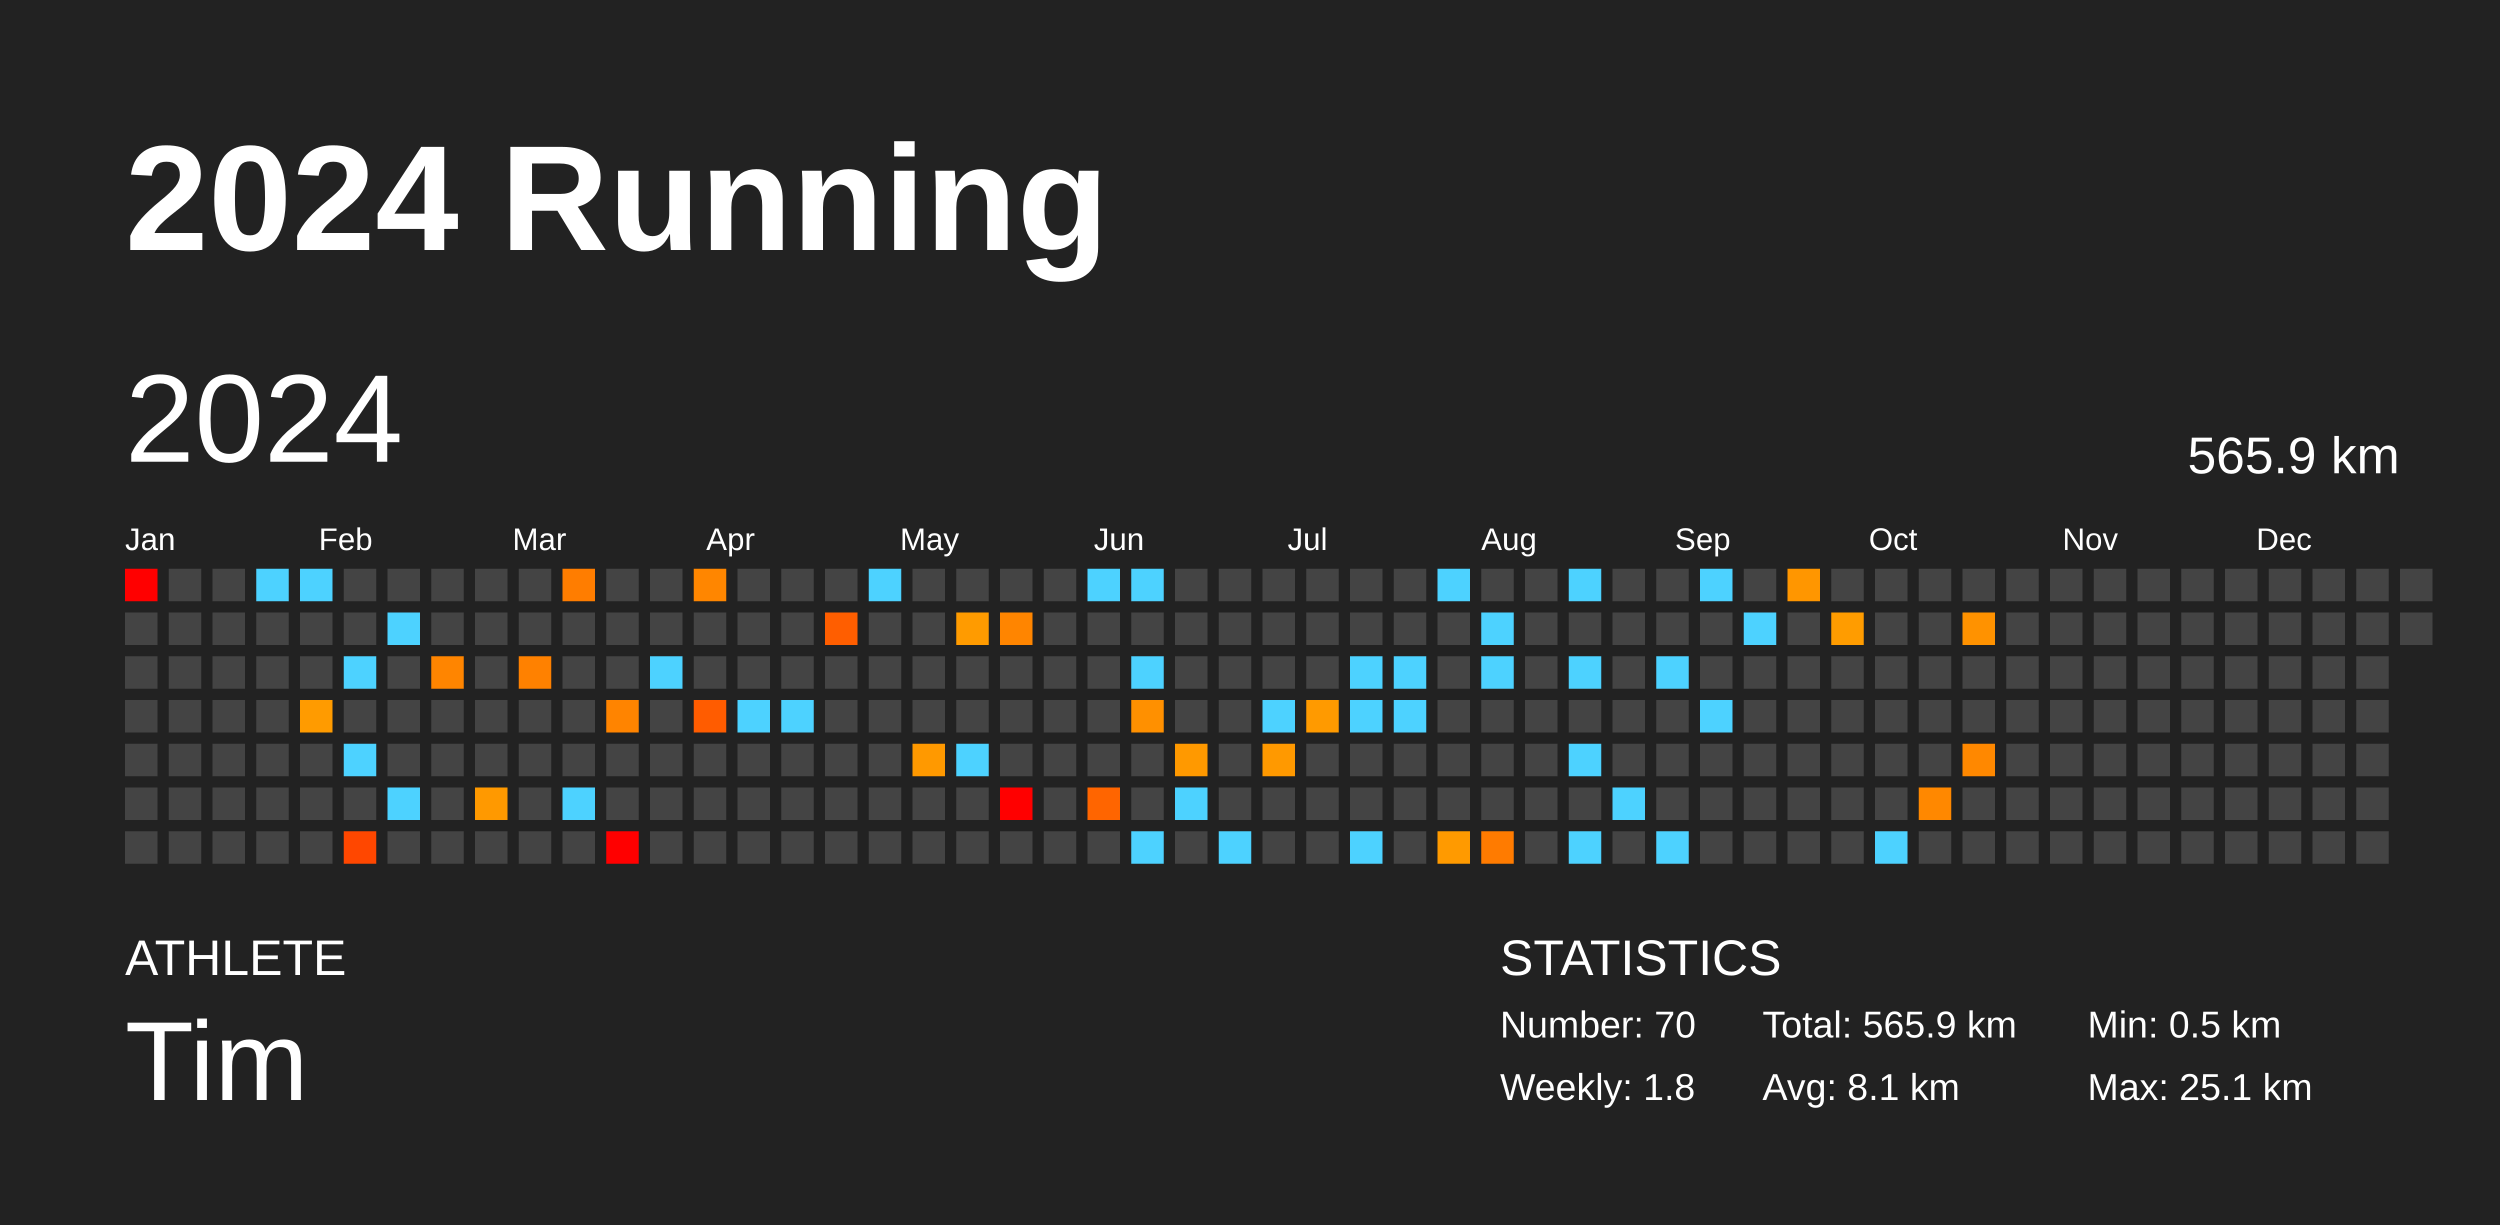
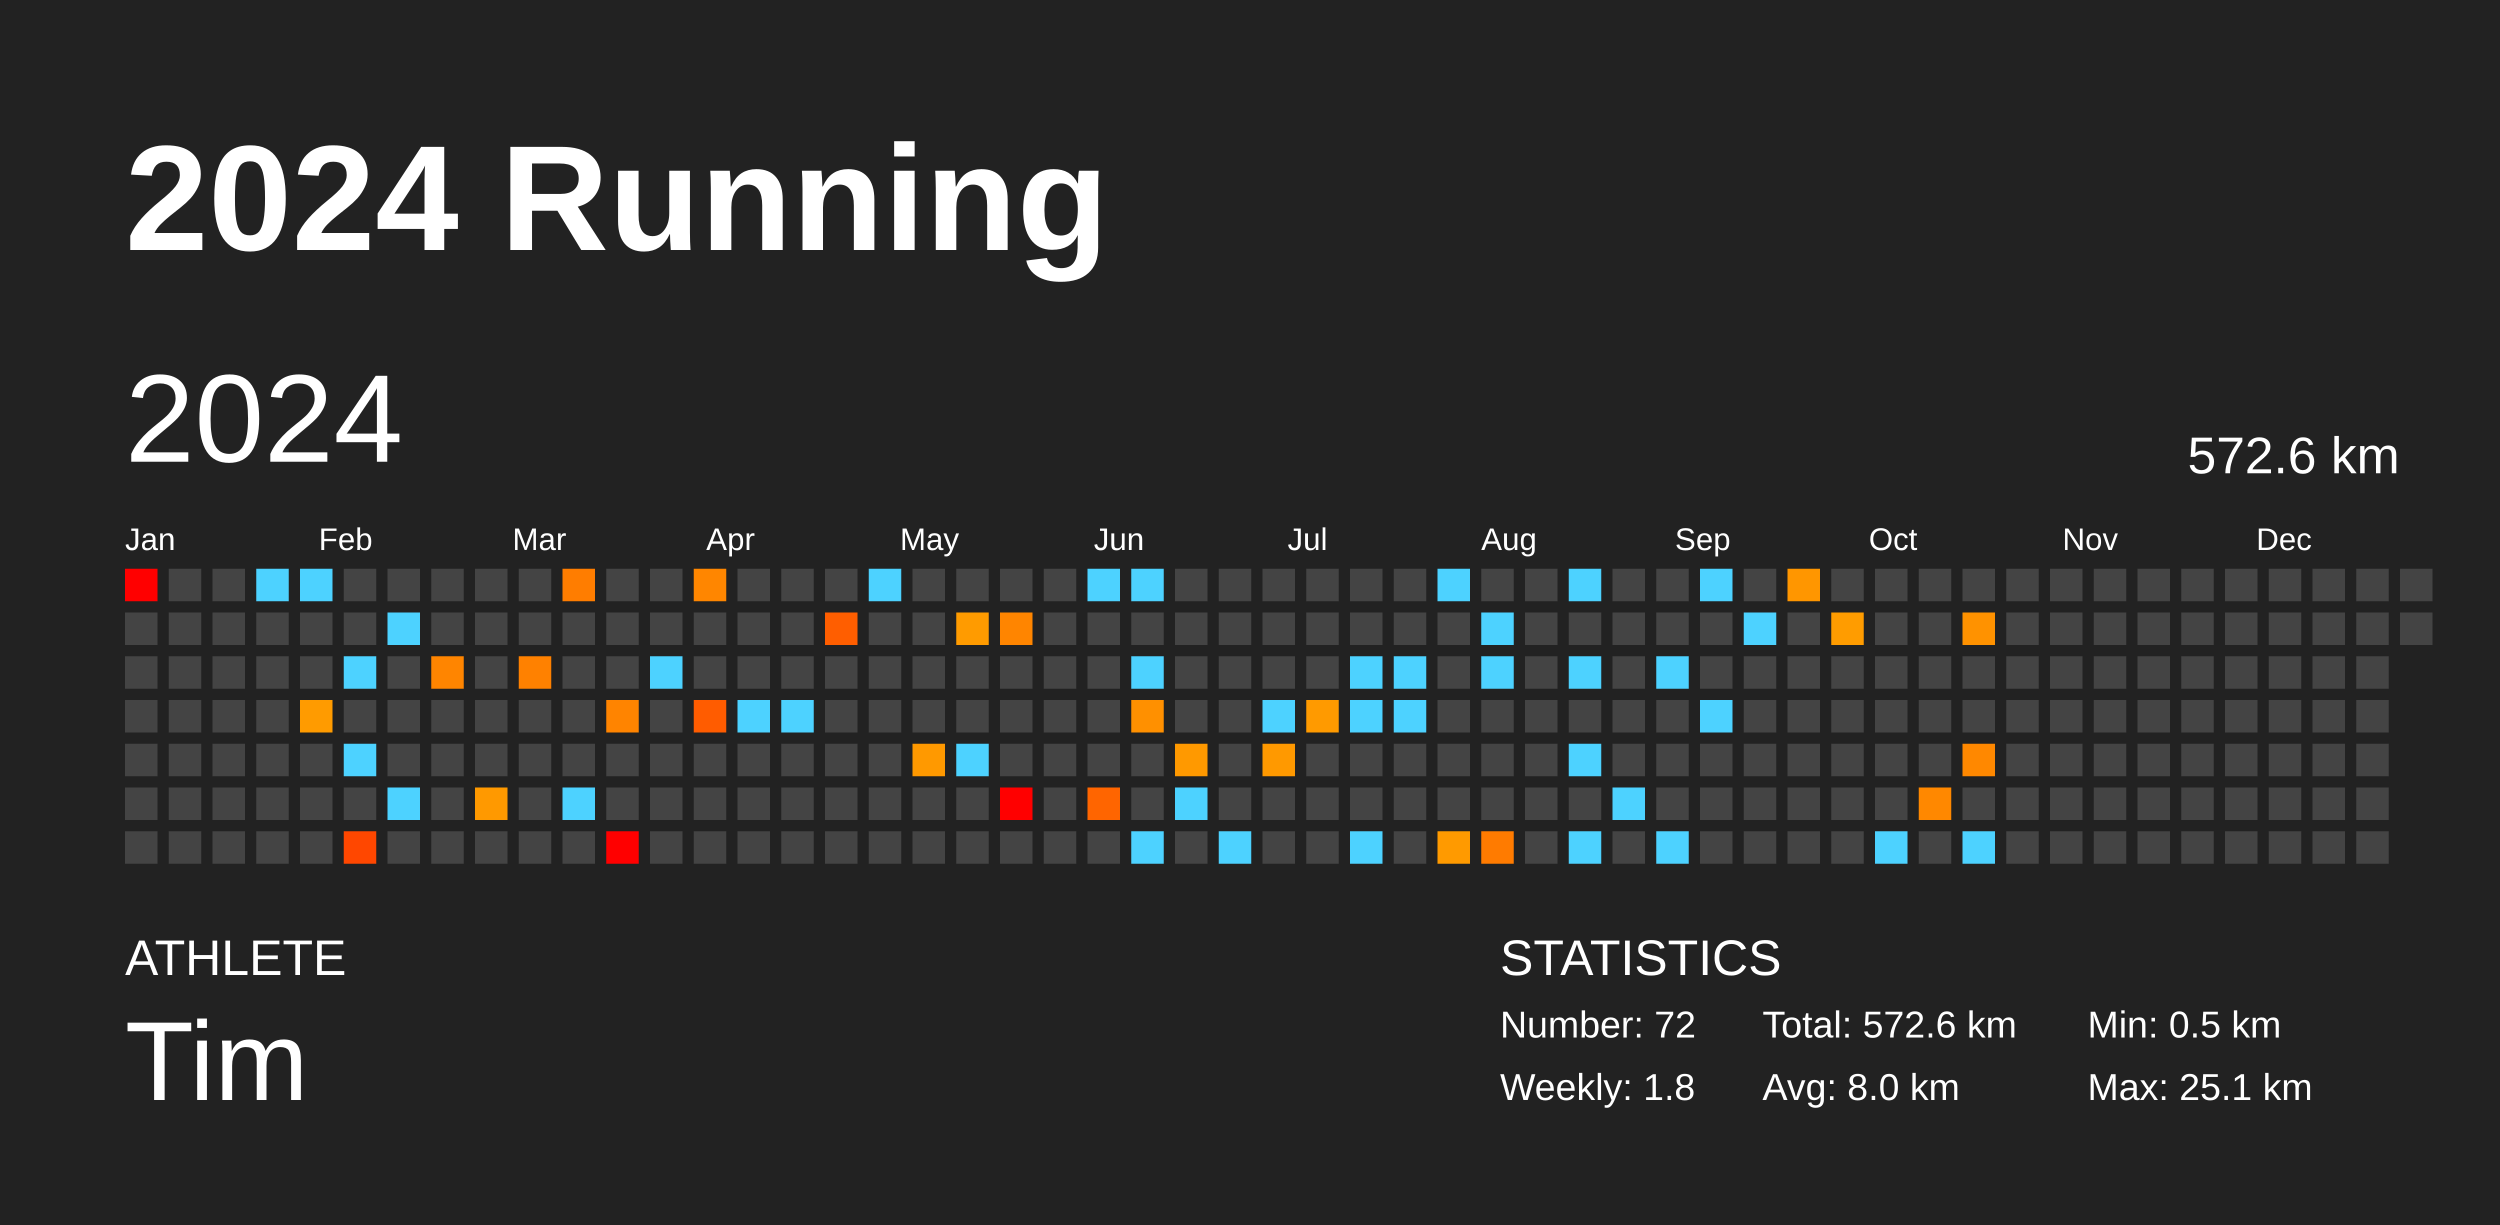
<svg xmlns="http://www.w3.org/2000/svg" baseProfile="full" height="98mm" version="1.1" viewBox="0,0,200,98" width="200mm">
  <defs />
  <rect fill="#222222" height="98" width="200" x="0" y="0" />
  <text fill="#FFFFFF" style="font-size:12px; font-family:Arial; font-weight:bold;" x="10" y="20">2024 Running</text>
  <text fill="#FFFFFF" style="font-size:4px; font-family:Arial" x="10" y="78">ATHLETE</text>
  <text fill="#FFFFFF" style="font-size:9px; font-family:Arial" x="10" y="88">Tim</text>
  <text fill="#FFFFFF" style="font-size:4px; font-family:Arial" x="120" y="78">STATISTICS</text>
-   <text fill="#FFFFFF" style="font-size:3px; font-family:Arial" x="120" y="83">Number: 70</text>
+   <text fill="#FFFFFF" style="font-size:3px; font-family:Arial" x="120" y="83">Number: 72</text>
  <text fill="#FFFFFF" style="font-size:3px; font-family:Arial" x="120" y="88">Weekly: 1.8</text>
-   <text fill="#FFFFFF" style="font-size:3px; font-family:Arial" x="141" y="83">Total: 565.9 km</text>
-   <text fill="#FFFFFF" style="font-size:3px; font-family:Arial" x="141" y="88">Avg: 8.1 km</text>
+   <text fill="#FFFFFF" style="font-size:3px; font-family:Arial" x="141" y="83">Total: 572.6 km</text>
+   <text fill="#FFFFFF" style="font-size:3px; font-family:Arial" x="141" y="88">Avg: 8.0 km</text>
  <text fill="#FFFFFF" style="font-size:3px; font-family:Arial" x="167" y="83">Min: 0.5 km</text>
  <text fill="#FFFFFF" style="font-size:3px; font-family:Arial" x="167" y="88">Max: 25.1 km</text>
  <text dominant-baseline="hanging" fill="#FFFFFF" style="font-size:10.0px; font-family:Arial;" x="10" y="30">2024</text>
-   <text dominant-baseline="hanging" fill="#FFFFFF" style="font-size:4.125px; font-family:Arial;" x="175" y="35">565.9 km</text>
+   <text dominant-baseline="hanging" fill="#FFFFFF" style="font-size:4.125px; font-family:Arial;" x="175" y="35">572.6 km</text>
  <text fill="#FFFFFF" style="font-size:2.5px; font-family:Arial" x="10.0" y="44">Jan</text>
  <text fill="#FFFFFF" style="font-size:2.5px; font-family:Arial" x="25.5" y="44">Feb</text>
  <text fill="#FFFFFF" style="font-size:2.5px; font-family:Arial" x="41.0" y="44">Mar</text>
  <text fill="#FFFFFF" style="font-size:2.5px; font-family:Arial" x="56.5" y="44">Apr</text>
  <text fill="#FFFFFF" style="font-size:2.5px; font-family:Arial" x="72.0" y="44">May</text>
  <text fill="#FFFFFF" style="font-size:2.5px; font-family:Arial" x="87.5" y="44">Jun</text>
  <text fill="#FFFFFF" style="font-size:2.5px; font-family:Arial" x="103.0" y="44">Jul</text>
  <text fill="#FFFFFF" style="font-size:2.5px; font-family:Arial" x="118.5" y="44">Aug</text>
  <text fill="#FFFFFF" style="font-size:2.5px; font-family:Arial" x="134.0" y="44">Sep</text>
  <text fill="#FFFFFF" style="font-size:2.5px; font-family:Arial" x="149.5" y="44">Oct</text>
  <text fill="#FFFFFF" style="font-size:2.5px; font-family:Arial" x="165.0" y="44">Nov</text>
  <text fill="#FFFFFF" style="font-size:2.5px; font-family:Arial" x="180.5" y="44">Dec</text>
  <rect fill="red" height="2.6" width="2.6" x="10.0" y="45.5" />
  <rect fill="#444444" height="2.6" width="2.6" x="10.0" y="49.0" />
  <rect fill="#444444" height="2.6" width="2.6" x="10.0" y="52.5" />
  <rect fill="#444444" height="2.6" width="2.6" x="10.0" y="56.0" />
  <rect fill="#444444" height="2.6" width="2.6" x="10.0" y="59.5" />
  <rect fill="#444444" height="2.6" width="2.6" x="10.0" y="63.0" />
  <rect fill="#444444" height="2.6" width="2.6" x="10.0" y="66.5" />
  <rect fill="#444444" height="2.6" width="2.6" x="13.5" y="45.5" />
  <rect fill="#444444" height="2.6" width="2.6" x="13.5" y="49.0" />
  <rect fill="#444444" height="2.6" width="2.6" x="13.5" y="52.5" />
  <rect fill="#444444" height="2.6" width="2.6" x="13.5" y="56.0" />
  <rect fill="#444444" height="2.6" width="2.6" x="13.5" y="59.5" />
  <rect fill="#444444" height="2.6" width="2.6" x="13.5" y="63.0" />
  <rect fill="#444444" height="2.6" width="2.6" x="13.5" y="66.5" />
  <rect fill="#444444" height="2.6" width="2.6" x="17.0" y="45.5" />
  <rect fill="#444444" height="2.6" width="2.6" x="17.0" y="49.0" />
  <rect fill="#444444" height="2.6" width="2.6" x="17.0" y="52.5" />
  <rect fill="#444444" height="2.6" width="2.6" x="17.0" y="56.0" />
  <rect fill="#444444" height="2.6" width="2.6" x="17.0" y="59.5" />
  <rect fill="#444444" height="2.6" width="2.6" x="17.0" y="63.0" />
  <rect fill="#444444" height="2.6" width="2.6" x="17.0" y="66.5" />
  <rect fill="#4dd2ff" height="2.6" width="2.6" x="20.5" y="45.5" />
  <rect fill="#444444" height="2.6" width="2.6" x="20.5" y="49.0" />
  <rect fill="#444444" height="2.6" width="2.6" x="20.5" y="52.5" />
  <rect fill="#444444" height="2.6" width="2.6" x="20.5" y="56.0" />
  <rect fill="#444444" height="2.6" width="2.6" x="20.5" y="59.5" />
  <rect fill="#444444" height="2.6" width="2.6" x="20.5" y="63.0" />
  <rect fill="#444444" height="2.6" width="2.6" x="20.5" y="66.5" />
  <rect fill="#4dd2ff" height="2.6" width="2.6" x="24.0" y="45.5" />
  <rect fill="#444444" height="2.6" width="2.6" x="24.0" y="49.0" />
  <rect fill="#444444" height="2.6" width="2.6" x="24.0" y="52.5" />
  <rect fill="#ff9b00" height="2.6" width="2.6" x="24.0" y="56.0" />
  <rect fill="#444444" height="2.6" width="2.6" x="24.0" y="59.5" />
  <rect fill="#444444" height="2.6" width="2.6" x="24.0" y="63.0" />
  <rect fill="#444444" height="2.6" width="2.6" x="24.0" y="66.5" />
  <rect fill="#444444" height="2.6" width="2.6" x="27.5" y="45.5" />
  <rect fill="#444444" height="2.6" width="2.6" x="27.5" y="49.0" />
  <rect fill="#4dd2ff" height="2.6" width="2.6" x="27.5" y="52.5" />
  <rect fill="#444444" height="2.6" width="2.6" x="27.5" y="56.0" />
  <rect fill="#4dd2ff" height="2.6" width="2.6" x="27.5" y="59.5" />
  <rect fill="#444444" height="2.6" width="2.6" x="27.5" y="63.0" />
  <rect fill="#ff4700" height="2.6" width="2.6" x="27.5" y="66.5" />
  <rect fill="#444444" height="2.6" width="2.6" x="31.0" y="45.5" />
  <rect fill="#4dd2ff" height="2.6" width="2.6" x="31.0" y="49.0" />
  <rect fill="#444444" height="2.6" width="2.6" x="31.0" y="52.5" />
  <rect fill="#444444" height="2.6" width="2.6" x="31.0" y="56.0" />
  <rect fill="#444444" height="2.6" width="2.6" x="31.0" y="59.5" />
  <rect fill="#4dd2ff" height="2.6" width="2.6" x="31.0" y="63.0" />
  <rect fill="#444444" height="2.6" width="2.6" x="31.0" y="66.5" />
  <rect fill="#444444" height="2.6" width="2.6" x="34.5" y="45.5" />
  <rect fill="#444444" height="2.6" width="2.6" x="34.5" y="49.0" />
  <rect fill="#ff8500" height="2.6" width="2.6" x="34.5" y="52.5" />
  <rect fill="#444444" height="2.6" width="2.6" x="34.5" y="56.0" />
  <rect fill="#444444" height="2.6" width="2.6" x="34.5" y="59.5" />
  <rect fill="#444444" height="2.6" width="2.6" x="34.5" y="63.0" />
  <rect fill="#444444" height="2.6" width="2.6" x="34.5" y="66.5" />
  <rect fill="#444444" height="2.6" width="2.6" x="38.0" y="45.5" />
  <rect fill="#444444" height="2.6" width="2.6" x="38.0" y="49.0" />
  <rect fill="#444444" height="2.6" width="2.6" x="38.0" y="52.5" />
  <rect fill="#444444" height="2.6" width="2.6" x="38.0" y="56.0" />
  <rect fill="#444444" height="2.6" width="2.6" x="38.0" y="59.5" />
  <rect fill="#ff9900" height="2.6" width="2.6" x="38.0" y="63.0" />
  <rect fill="#444444" height="2.6" width="2.6" x="38.0" y="66.5" />
  <rect fill="#444444" height="2.6" width="2.6" x="41.5" y="45.5" />
  <rect fill="#444444" height="2.6" width="2.6" x="41.5" y="49.0" />
  <rect fill="#ff8100" height="2.6" width="2.6" x="41.5" y="52.5" />
  <rect fill="#444444" height="2.6" width="2.6" x="41.5" y="56.0" />
  <rect fill="#444444" height="2.6" width="2.6" x="41.5" y="59.5" />
  <rect fill="#444444" height="2.6" width="2.6" x="41.5" y="63.0" />
  <rect fill="#444444" height="2.6" width="2.6" x="41.5" y="66.5" />
  <rect fill="#ff7d00" height="2.6" width="2.6" x="45.0" y="45.5" />
  <rect fill="#444444" height="2.6" width="2.6" x="45.0" y="49.0" />
  <rect fill="#444444" height="2.6" width="2.6" x="45.0" y="52.5" />
  <rect fill="#444444" height="2.6" width="2.6" x="45.0" y="56.0" />
  <rect fill="#444444" height="2.6" width="2.6" x="45.0" y="59.5" />
  <rect fill="#4dd2ff" height="2.6" width="2.6" x="45.0" y="63.0" />
  <rect fill="#444444" height="2.6" width="2.6" x="45.0" y="66.5" />
  <rect fill="#444444" height="2.6" width="2.6" x="48.5" y="45.5" />
  <rect fill="#444444" height="2.6" width="2.6" x="48.5" y="49.0" />
  <rect fill="#444444" height="2.6" width="2.6" x="48.5" y="52.5" />
  <rect fill="#ff8400" height="2.6" width="2.6" x="48.5" y="56.0" />
  <rect fill="#444444" height="2.6" width="2.6" x="48.5" y="59.5" />
  <rect fill="#444444" height="2.6" width="2.6" x="48.5" y="63.0" />
  <rect fill="red" height="2.6" width="2.6" x="48.5" y="66.5" />
  <rect fill="#444444" height="2.6" width="2.6" x="52.0" y="45.5" />
  <rect fill="#444444" height="2.6" width="2.6" x="52.0" y="49.0" />
  <rect fill="#4dd2ff" height="2.6" width="2.6" x="52.0" y="52.5" />
  <rect fill="#444444" height="2.6" width="2.6" x="52.0" y="56.0" />
  <rect fill="#444444" height="2.6" width="2.6" x="52.0" y="59.5" />
  <rect fill="#444444" height="2.6" width="2.6" x="52.0" y="63.0" />
  <rect fill="#444444" height="2.6" width="2.6" x="52.0" y="66.5" />
  <rect fill="#ff8600" height="2.6" width="2.6" x="55.5" y="45.5" />
  <rect fill="#444444" height="2.6" width="2.6" x="55.5" y="49.0" />
  <rect fill="#444444" height="2.6" width="2.6" x="55.5" y="52.5" />
  <rect fill="#ff5c00" height="2.6" width="2.6" x="55.5" y="56.0" />
  <rect fill="#444444" height="2.6" width="2.6" x="55.5" y="59.5" />
  <rect fill="#444444" height="2.6" width="2.6" x="55.5" y="63.0" />
  <rect fill="#444444" height="2.6" width="2.6" x="55.5" y="66.5" />
  <rect fill="#444444" height="2.6" width="2.6" x="59.0" y="45.5" />
  <rect fill="#444444" height="2.6" width="2.6" x="59.0" y="49.0" />
  <rect fill="#444444" height="2.6" width="2.6" x="59.0" y="52.5" />
  <rect fill="#4dd2ff" height="2.6" width="2.6" x="59.0" y="56.0" />
  <rect fill="#444444" height="2.6" width="2.6" x="59.0" y="59.5" />
  <rect fill="#444444" height="2.6" width="2.6" x="59.0" y="63.0" />
  <rect fill="#444444" height="2.6" width="2.6" x="59.0" y="66.5" />
  <rect fill="#444444" height="2.6" width="2.6" x="62.5" y="45.5" />
  <rect fill="#444444" height="2.6" width="2.6" x="62.5" y="49.0" />
  <rect fill="#444444" height="2.6" width="2.6" x="62.5" y="52.5" />
  <rect fill="#4dd2ff" height="2.6" width="2.6" x="62.5" y="56.0" />
  <rect fill="#444444" height="2.6" width="2.6" x="62.5" y="59.5" />
  <rect fill="#444444" height="2.6" width="2.6" x="62.5" y="63.0" />
  <rect fill="#444444" height="2.6" width="2.6" x="62.5" y="66.5" />
  <rect fill="#444444" height="2.6" width="2.6" x="66.0" y="45.5" />
  <rect fill="#ff5e00" height="2.6" width="2.6" x="66.0" y="49.0" />
  <rect fill="#444444" height="2.6" width="2.6" x="66.0" y="52.5" />
  <rect fill="#444444" height="2.6" width="2.6" x="66.0" y="56.0" />
  <rect fill="#444444" height="2.6" width="2.6" x="66.0" y="59.5" />
  <rect fill="#444444" height="2.6" width="2.6" x="66.0" y="63.0" />
  <rect fill="#444444" height="2.6" width="2.6" x="66.0" y="66.5" />
  <rect fill="#4dd2ff" height="2.6" width="2.6" x="69.5" y="45.5" />
  <rect fill="#444444" height="2.6" width="2.6" x="69.5" y="49.0" />
  <rect fill="#444444" height="2.6" width="2.6" x="69.5" y="52.5" />
  <rect fill="#444444" height="2.6" width="2.6" x="69.5" y="56.0" />
  <rect fill="#444444" height="2.6" width="2.6" x="69.5" y="59.5" />
  <rect fill="#444444" height="2.6" width="2.6" x="69.5" y="63.0" />
  <rect fill="#444444" height="2.6" width="2.6" x="69.5" y="66.5" />
  <rect fill="#444444" height="2.6" width="2.6" x="73.0" y="45.5" />
  <rect fill="#444444" height="2.6" width="2.6" x="73.0" y="49.0" />
  <rect fill="#444444" height="2.6" width="2.6" x="73.0" y="52.5" />
  <rect fill="#444444" height="2.6" width="2.6" x="73.0" y="56.0" />
  <rect fill="#ff9900" height="2.6" width="2.6" x="73.0" y="59.5" />
  <rect fill="#444444" height="2.6" width="2.6" x="73.0" y="63.0" />
  <rect fill="#444444" height="2.6" width="2.6" x="73.0" y="66.5" />
  <rect fill="#444444" height="2.6" width="2.6" x="76.5" y="45.5" />
  <rect fill="#ff9b00" height="2.6" width="2.6" x="76.5" y="49.0" />
  <rect fill="#444444" height="2.6" width="2.6" x="76.5" y="52.5" />
  <rect fill="#444444" height="2.6" width="2.6" x="76.5" y="56.0" />
  <rect fill="#4dd2ff" height="2.6" width="2.6" x="76.5" y="59.5" />
  <rect fill="#444444" height="2.6" width="2.6" x="76.5" y="63.0" />
  <rect fill="#444444" height="2.6" width="2.6" x="76.5" y="66.5" />
  <rect fill="#444444" height="2.6" width="2.6" x="80.0" y="45.5" />
  <rect fill="#ff8500" height="2.6" width="2.6" x="80.0" y="49.0" />
  <rect fill="#444444" height="2.6" width="2.6" x="80.0" y="52.5" />
  <rect fill="#444444" height="2.6" width="2.6" x="80.0" y="56.0" />
  <rect fill="#444444" height="2.6" width="2.6" x="80.0" y="59.5" />
  <rect fill="red" height="2.6" width="2.6" x="80.0" y="63.0" />
  <rect fill="#444444" height="2.6" width="2.6" x="80.0" y="66.5" />
  <rect fill="#444444" height="2.6" width="2.6" x="83.5" y="45.5" />
  <rect fill="#444444" height="2.6" width="2.6" x="83.5" y="49.0" />
  <rect fill="#444444" height="2.6" width="2.6" x="83.5" y="52.5" />
  <rect fill="#444444" height="2.6" width="2.6" x="83.5" y="56.0" />
  <rect fill="#444444" height="2.6" width="2.6" x="83.5" y="59.5" />
  <rect fill="#444444" height="2.6" width="2.6" x="83.5" y="63.0" />
  <rect fill="#444444" height="2.6" width="2.6" x="83.5" y="66.5" />
  <rect fill="#4dd2ff" height="2.6" width="2.6" x="87.0" y="45.5" />
  <rect fill="#444444" height="2.6" width="2.6" x="87.0" y="49.0" />
  <rect fill="#444444" height="2.6" width="2.6" x="87.0" y="52.5" />
  <rect fill="#444444" height="2.6" width="2.6" x="87.0" y="56.0" />
  <rect fill="#444444" height="2.6" width="2.6" x="87.0" y="59.5" />
  <rect fill="#ff6500" height="2.6" width="2.6" x="87.0" y="63.0" />
  <rect fill="#444444" height="2.6" width="2.6" x="87.0" y="66.5" />
  <rect fill="#4dd2ff" height="2.6" width="2.6" x="90.5" y="45.5" />
  <rect fill="#444444" height="2.6" width="2.6" x="90.5" y="49.0" />
  <rect fill="#4dd2ff" height="2.6" width="2.6" x="90.5" y="52.5" />
  <rect fill="#ff9000" height="2.6" width="2.6" x="90.5" y="56.0" />
  <rect fill="#444444" height="2.6" width="2.6" x="90.5" y="59.5" />
  <rect fill="#444444" height="2.6" width="2.6" x="90.5" y="63.0" />
  <rect fill="#4dd2ff" height="2.6" width="2.6" x="90.5" y="66.5" />
  <rect fill="#444444" height="2.6" width="2.6" x="94.0" y="45.5" />
  <rect fill="#444444" height="2.6" width="2.6" x="94.0" y="49.0" />
  <rect fill="#444444" height="2.6" width="2.6" x="94.0" y="52.5" />
  <rect fill="#444444" height="2.6" width="2.6" x="94.0" y="56.0" />
  <rect fill="#ff9900" height="2.6" width="2.6" x="94.0" y="59.5" />
  <rect fill="#4dd2ff" height="2.6" width="2.6" x="94.0" y="63.0" />
  <rect fill="#444444" height="2.6" width="2.6" x="94.0" y="66.5" />
  <rect fill="#444444" height="2.6" width="2.6" x="97.5" y="45.5" />
  <rect fill="#444444" height="2.6" width="2.6" x="97.5" y="49.0" />
  <rect fill="#444444" height="2.6" width="2.6" x="97.5" y="52.5" />
  <rect fill="#444444" height="2.6" width="2.6" x="97.5" y="56.0" />
  <rect fill="#444444" height="2.6" width="2.6" x="97.5" y="59.5" />
  <rect fill="#444444" height="2.6" width="2.6" x="97.5" y="63.0" />
  <rect fill="#4dd2ff" height="2.6" width="2.6" x="97.5" y="66.5" />
  <rect fill="#444444" height="2.6" width="2.6" x="101.0" y="45.5" />
  <rect fill="#444444" height="2.6" width="2.6" x="101.0" y="49.0" />
  <rect fill="#444444" height="2.6" width="2.6" x="101.0" y="52.5" />
  <rect fill="#4dd2ff" height="2.6" width="2.6" x="101.0" y="56.0" />
  <rect fill="#ff9900" height="2.6" width="2.6" x="101.0" y="59.5" />
  <rect fill="#444444" height="2.6" width="2.6" x="101.0" y="63.0" />
  <rect fill="#444444" height="2.6" width="2.6" x="101.0" y="66.5" />
  <rect fill="#444444" height="2.6" width="2.6" x="104.5" y="45.5" />
  <rect fill="#444444" height="2.6" width="2.6" x="104.5" y="49.0" />
  <rect fill="#444444" height="2.6" width="2.6" x="104.5" y="52.5" />
  <rect fill="#ff9a00" height="2.6" width="2.6" x="104.5" y="56.0" />
  <rect fill="#444444" height="2.6" width="2.6" x="104.5" y="59.5" />
  <rect fill="#444444" height="2.6" width="2.6" x="104.5" y="63.0" />
  <rect fill="#444444" height="2.6" width="2.6" x="104.5" y="66.5" />
  <rect fill="#444444" height="2.6" width="2.6" x="108.0" y="45.5" />
  <rect fill="#444444" height="2.6" width="2.6" x="108.0" y="49.0" />
  <rect fill="#4dd2ff" height="2.6" width="2.6" x="108.0" y="52.5" />
  <rect fill="#4dd2ff" height="2.6" width="2.6" x="108.0" y="56.0" />
  <rect fill="#444444" height="2.6" width="2.6" x="108.0" y="59.5" />
  <rect fill="#444444" height="2.6" width="2.6" x="108.0" y="63.0" />
  <rect fill="#4dd2ff" height="2.6" width="2.6" x="108.0" y="66.5" />
  <rect fill="#444444" height="2.6" width="2.6" x="111.5" y="45.5" />
  <rect fill="#444444" height="2.6" width="2.6" x="111.5" y="49.0" />
  <rect fill="#4dd2ff" height="2.6" width="2.6" x="111.5" y="52.5" />
  <rect fill="#4dd2ff" height="2.6" width="2.6" x="111.5" y="56.0" />
  <rect fill="#444444" height="2.6" width="2.6" x="111.5" y="59.5" />
  <rect fill="#444444" height="2.6" width="2.6" x="111.5" y="63.0" />
  <rect fill="#444444" height="2.6" width="2.6" x="111.5" y="66.5" />
  <rect fill="#4dd2ff" height="2.6" width="2.6" x="115.0" y="45.5" />
  <rect fill="#444444" height="2.6" width="2.6" x="115.0" y="49.0" />
  <rect fill="#444444" height="2.6" width="2.6" x="115.0" y="52.5" />
  <rect fill="#444444" height="2.6" width="2.6" x="115.0" y="56.0" />
  <rect fill="#444444" height="2.6" width="2.6" x="115.0" y="59.5" />
  <rect fill="#444444" height="2.6" width="2.6" x="115.0" y="63.0" />
  <rect fill="#ff9a00" height="2.6" width="2.6" x="115.0" y="66.5" />
  <rect fill="#444444" height="2.6" width="2.6" x="118.5" y="45.5" />
  <rect fill="#4dd2ff" height="2.6" width="2.6" x="118.5" y="49.0" />
  <rect fill="#4dd2ff" height="2.6" width="2.6" x="118.5" y="52.5" />
  <rect fill="#444444" height="2.6" width="2.6" x="118.5" y="56.0" />
  <rect fill="#444444" height="2.6" width="2.6" x="118.5" y="59.5" />
  <rect fill="#444444" height="2.6" width="2.6" x="118.5" y="63.0" />
  <rect fill="#ff7b00" height="2.6" width="2.6" x="118.5" y="66.5" />
  <rect fill="#444444" height="2.6" width="2.6" x="122.0" y="45.5" />
  <rect fill="#444444" height="2.6" width="2.6" x="122.0" y="49.0" />
  <rect fill="#444444" height="2.6" width="2.6" x="122.0" y="52.5" />
  <rect fill="#444444" height="2.6" width="2.6" x="122.0" y="56.0" />
  <rect fill="#444444" height="2.6" width="2.6" x="122.0" y="59.5" />
  <rect fill="#444444" height="2.6" width="2.6" x="122.0" y="63.0" />
  <rect fill="#444444" height="2.6" width="2.6" x="122.0" y="66.5" />
  <rect fill="#4dd2ff" height="2.6" width="2.6" x="125.5" y="45.5" />
  <rect fill="#444444" height="2.6" width="2.6" x="125.5" y="49.0" />
  <rect fill="#4dd2ff" height="2.6" width="2.6" x="125.5" y="52.5" />
  <rect fill="#444444" height="2.6" width="2.6" x="125.5" y="56.0" />
  <rect fill="#4dd2ff" height="2.6" width="2.6" x="125.5" y="59.5" />
  <rect fill="#444444" height="2.6" width="2.6" x="125.5" y="63.0" />
  <rect fill="#4dd2ff" height="2.6" width="2.6" x="125.5" y="66.5" />
  <rect fill="#444444" height="2.6" width="2.6" x="129.0" y="45.5" />
  <rect fill="#444444" height="2.6" width="2.6" x="129.0" y="49.0" />
  <rect fill="#444444" height="2.6" width="2.6" x="129.0" y="52.5" />
  <rect fill="#444444" height="2.6" width="2.6" x="129.0" y="56.0" />
  <rect fill="#444444" height="2.6" width="2.6" x="129.0" y="59.5" />
  <rect fill="#4dd2ff" height="2.6" width="2.6" x="129.0" y="63.0" />
  <rect fill="#444444" height="2.6" width="2.6" x="129.0" y="66.5" />
  <rect fill="#444444" height="2.6" width="2.6" x="132.5" y="45.5" />
  <rect fill="#444444" height="2.6" width="2.6" x="132.5" y="49.0" />
  <rect fill="#4dd2ff" height="2.6" width="2.6" x="132.5" y="52.5" />
  <rect fill="#444444" height="2.6" width="2.6" x="132.5" y="56.0" />
  <rect fill="#444444" height="2.6" width="2.6" x="132.5" y="59.5" />
  <rect fill="#444444" height="2.6" width="2.6" x="132.5" y="63.0" />
  <rect fill="#4dd2ff" height="2.6" width="2.6" x="132.5" y="66.5" />
  <rect fill="#4dd2ff" height="2.6" width="2.6" x="136.0" y="45.5" />
  <rect fill="#444444" height="2.6" width="2.6" x="136.0" y="49.0" />
  <rect fill="#444444" height="2.6" width="2.6" x="136.0" y="52.5" />
  <rect fill="#4dd2ff" height="2.6" width="2.6" x="136.0" y="56.0" />
  <rect fill="#444444" height="2.6" width="2.6" x="136.0" y="59.5" />
  <rect fill="#444444" height="2.6" width="2.6" x="136.0" y="63.0" />
  <rect fill="#444444" height="2.6" width="2.6" x="136.0" y="66.5" />
  <rect fill="#444444" height="2.6" width="2.6" x="139.5" y="45.5" />
  <rect fill="#4dd2ff" height="2.6" width="2.6" x="139.5" y="49.0" />
  <rect fill="#444444" height="2.6" width="2.6" x="139.5" y="52.5" />
  <rect fill="#444444" height="2.6" width="2.6" x="139.5" y="56.0" />
  <rect fill="#444444" height="2.6" width="2.6" x="139.5" y="59.5" />
  <rect fill="#444444" height="2.6" width="2.6" x="139.5" y="63.0" />
  <rect fill="#444444" height="2.6" width="2.6" x="139.5" y="66.5" />
  <rect fill="#ff9600" height="2.6" width="2.6" x="143.0" y="45.5" />
  <rect fill="#444444" height="2.6" width="2.6" x="143.0" y="49.0" />
  <rect fill="#444444" height="2.6" width="2.6" x="143.0" y="52.5" />
  <rect fill="#444444" height="2.6" width="2.6" x="143.0" y="56.0" />
  <rect fill="#444444" height="2.6" width="2.6" x="143.0" y="59.5" />
  <rect fill="#444444" height="2.6" width="2.6" x="143.0" y="63.0" />
  <rect fill="#444444" height="2.6" width="2.6" x="143.0" y="66.5" />
  <rect fill="#444444" height="2.6" width="2.6" x="146.5" y="45.5" />
  <rect fill="#ff9c00" height="2.6" width="2.6" x="146.5" y="49.0" />
  <rect fill="#444444" height="2.6" width="2.6" x="146.5" y="52.5" />
  <rect fill="#444444" height="2.6" width="2.6" x="146.5" y="56.0" />
  <rect fill="#444444" height="2.6" width="2.6" x="146.5" y="59.5" />
  <rect fill="#444444" height="2.6" width="2.6" x="146.5" y="63.0" />
  <rect fill="#444444" height="2.6" width="2.6" x="146.5" y="66.5" />
  <rect fill="#444444" height="2.6" width="2.6" x="150.0" y="45.5" />
  <rect fill="#444444" height="2.6" width="2.6" x="150.0" y="49.0" />
  <rect fill="#444444" height="2.6" width="2.6" x="150.0" y="52.5" />
  <rect fill="#444444" height="2.6" width="2.6" x="150.0" y="56.0" />
  <rect fill="#444444" height="2.6" width="2.6" x="150.0" y="59.5" />
  <rect fill="#444444" height="2.6" width="2.6" x="150.0" y="63.0" />
  <rect fill="#4dd2ff" height="2.6" width="2.6" x="150.0" y="66.5" />
  <rect fill="#444444" height="2.6" width="2.6" x="153.5" y="45.5" />
  <rect fill="#444444" height="2.6" width="2.6" x="153.5" y="49.0" />
  <rect fill="#444444" height="2.6" width="2.6" x="153.5" y="52.5" />
  <rect fill="#444444" height="2.6" width="2.6" x="153.5" y="56.0" />
  <rect fill="#444444" height="2.6" width="2.6" x="153.5" y="59.5" />
  <rect fill="#ff8800" height="2.6" width="2.6" x="153.5" y="63.0" />
  <rect fill="#444444" height="2.6" width="2.6" x="153.5" y="66.5" />
  <rect fill="#444444" height="2.6" width="2.6" x="157.0" y="45.5" />
  <rect fill="#ff9200" height="2.6" width="2.6" x="157.0" y="49.0" />
  <rect fill="#444444" height="2.6" width="2.6" x="157.0" y="52.5" />
  <rect fill="#444444" height="2.6" width="2.6" x="157.0" y="56.0" />
  <rect fill="#ff8800" height="2.6" width="2.6" x="157.0" y="59.5" />
  <rect fill="#444444" height="2.6" width="2.6" x="157.0" y="63.0" />
-   <rect fill="#444444" height="2.6" width="2.6" x="157.0" y="66.5" />
+   <rect fill="#4dd2ff" height="2.6" width="2.6" x="157.0" y="66.5" />
  <rect fill="#444444" height="2.6" width="2.6" x="160.5" y="45.5" />
  <rect fill="#444444" height="2.6" width="2.6" x="160.5" y="49.0" />
  <rect fill="#444444" height="2.6" width="2.6" x="160.5" y="52.5" />
  <rect fill="#444444" height="2.6" width="2.6" x="160.5" y="56.0" />
  <rect fill="#444444" height="2.6" width="2.6" x="160.5" y="59.5" />
  <rect fill="#444444" height="2.6" width="2.6" x="160.5" y="63.0" />
  <rect fill="#444444" height="2.6" width="2.6" x="160.5" y="66.5" />
  <rect fill="#444444" height="2.6" width="2.6" x="164.0" y="45.5" />
  <rect fill="#444444" height="2.6" width="2.6" x="164.0" y="49.0" />
  <rect fill="#444444" height="2.6" width="2.6" x="164.0" y="52.5" />
  <rect fill="#444444" height="2.6" width="2.6" x="164.0" y="56.0" />
  <rect fill="#444444" height="2.6" width="2.6" x="164.0" y="59.5" />
  <rect fill="#444444" height="2.6" width="2.6" x="164.0" y="63.0" />
  <rect fill="#444444" height="2.6" width="2.6" x="164.0" y="66.5" />
  <rect fill="#444444" height="2.6" width="2.6" x="167.5" y="45.5" />
  <rect fill="#444444" height="2.6" width="2.6" x="167.5" y="49.0" />
  <rect fill="#444444" height="2.6" width="2.6" x="167.5" y="52.5" />
  <rect fill="#444444" height="2.6" width="2.6" x="167.5" y="56.0" />
  <rect fill="#444444" height="2.6" width="2.6" x="167.5" y="59.5" />
  <rect fill="#444444" height="2.6" width="2.6" x="167.5" y="63.0" />
  <rect fill="#444444" height="2.6" width="2.6" x="167.5" y="66.5" />
  <rect fill="#444444" height="2.6" width="2.6" x="171.0" y="45.5" />
  <rect fill="#444444" height="2.6" width="2.6" x="171.0" y="49.0" />
  <rect fill="#444444" height="2.6" width="2.6" x="171.0" y="52.5" />
  <rect fill="#444444" height="2.6" width="2.6" x="171.0" y="56.0" />
  <rect fill="#444444" height="2.6" width="2.6" x="171.0" y="59.5" />
  <rect fill="#444444" height="2.6" width="2.6" x="171.0" y="63.0" />
  <rect fill="#444444" height="2.6" width="2.6" x="171.0" y="66.5" />
  <rect fill="#444444" height="2.6" width="2.6" x="174.5" y="45.5" />
  <rect fill="#444444" height="2.6" width="2.6" x="174.5" y="49.0" />
  <rect fill="#444444" height="2.6" width="2.6" x="174.5" y="52.5" />
  <rect fill="#444444" height="2.6" width="2.6" x="174.5" y="56.0" />
  <rect fill="#444444" height="2.6" width="2.6" x="174.5" y="59.5" />
  <rect fill="#444444" height="2.6" width="2.6" x="174.5" y="63.0" />
  <rect fill="#444444" height="2.6" width="2.6" x="174.5" y="66.5" />
  <rect fill="#444444" height="2.6" width="2.6" x="178.0" y="45.5" />
  <rect fill="#444444" height="2.6" width="2.6" x="178.0" y="49.0" />
  <rect fill="#444444" height="2.6" width="2.6" x="178.0" y="52.5" />
  <rect fill="#444444" height="2.6" width="2.6" x="178.0" y="56.0" />
  <rect fill="#444444" height="2.6" width="2.6" x="178.0" y="59.5" />
  <rect fill="#444444" height="2.6" width="2.6" x="178.0" y="63.0" />
  <rect fill="#444444" height="2.6" width="2.6" x="178.0" y="66.5" />
  <rect fill="#444444" height="2.6" width="2.6" x="181.5" y="45.5" />
  <rect fill="#444444" height="2.6" width="2.6" x="181.5" y="49.0" />
  <rect fill="#444444" height="2.6" width="2.6" x="181.5" y="52.5" />
  <rect fill="#444444" height="2.6" width="2.6" x="181.5" y="56.0" />
  <rect fill="#444444" height="2.6" width="2.6" x="181.5" y="59.5" />
  <rect fill="#444444" height="2.6" width="2.6" x="181.5" y="63.0" />
  <rect fill="#444444" height="2.6" width="2.6" x="181.5" y="66.5" />
  <rect fill="#444444" height="2.6" width="2.6" x="185.0" y="45.5" />
  <rect fill="#444444" height="2.6" width="2.6" x="185.0" y="49.0" />
  <rect fill="#444444" height="2.6" width="2.6" x="185.0" y="52.5" />
  <rect fill="#444444" height="2.6" width="2.6" x="185.0" y="56.0" />
  <rect fill="#444444" height="2.6" width="2.6" x="185.0" y="59.5" />
  <rect fill="#444444" height="2.6" width="2.6" x="185.0" y="63.0" />
  <rect fill="#444444" height="2.6" width="2.6" x="185.0" y="66.5" />
  <rect fill="#444444" height="2.6" width="2.6" x="188.5" y="45.5" />
  <rect fill="#444444" height="2.6" width="2.6" x="188.5" y="49.0" />
  <rect fill="#444444" height="2.6" width="2.6" x="188.5" y="52.5" />
  <rect fill="#444444" height="2.6" width="2.6" x="188.5" y="56.0" />
  <rect fill="#444444" height="2.6" width="2.6" x="188.5" y="59.5" />
  <rect fill="#444444" height="2.6" width="2.6" x="188.5" y="63.0" />
  <rect fill="#444444" height="2.6" width="2.6" x="188.5" y="66.5" />
  <rect fill="#444444" height="2.6" width="2.6" x="192.0" y="45.5" />
  <rect fill="#444444" height="2.6" width="2.6" x="192.0" y="49.0" />
</svg>
